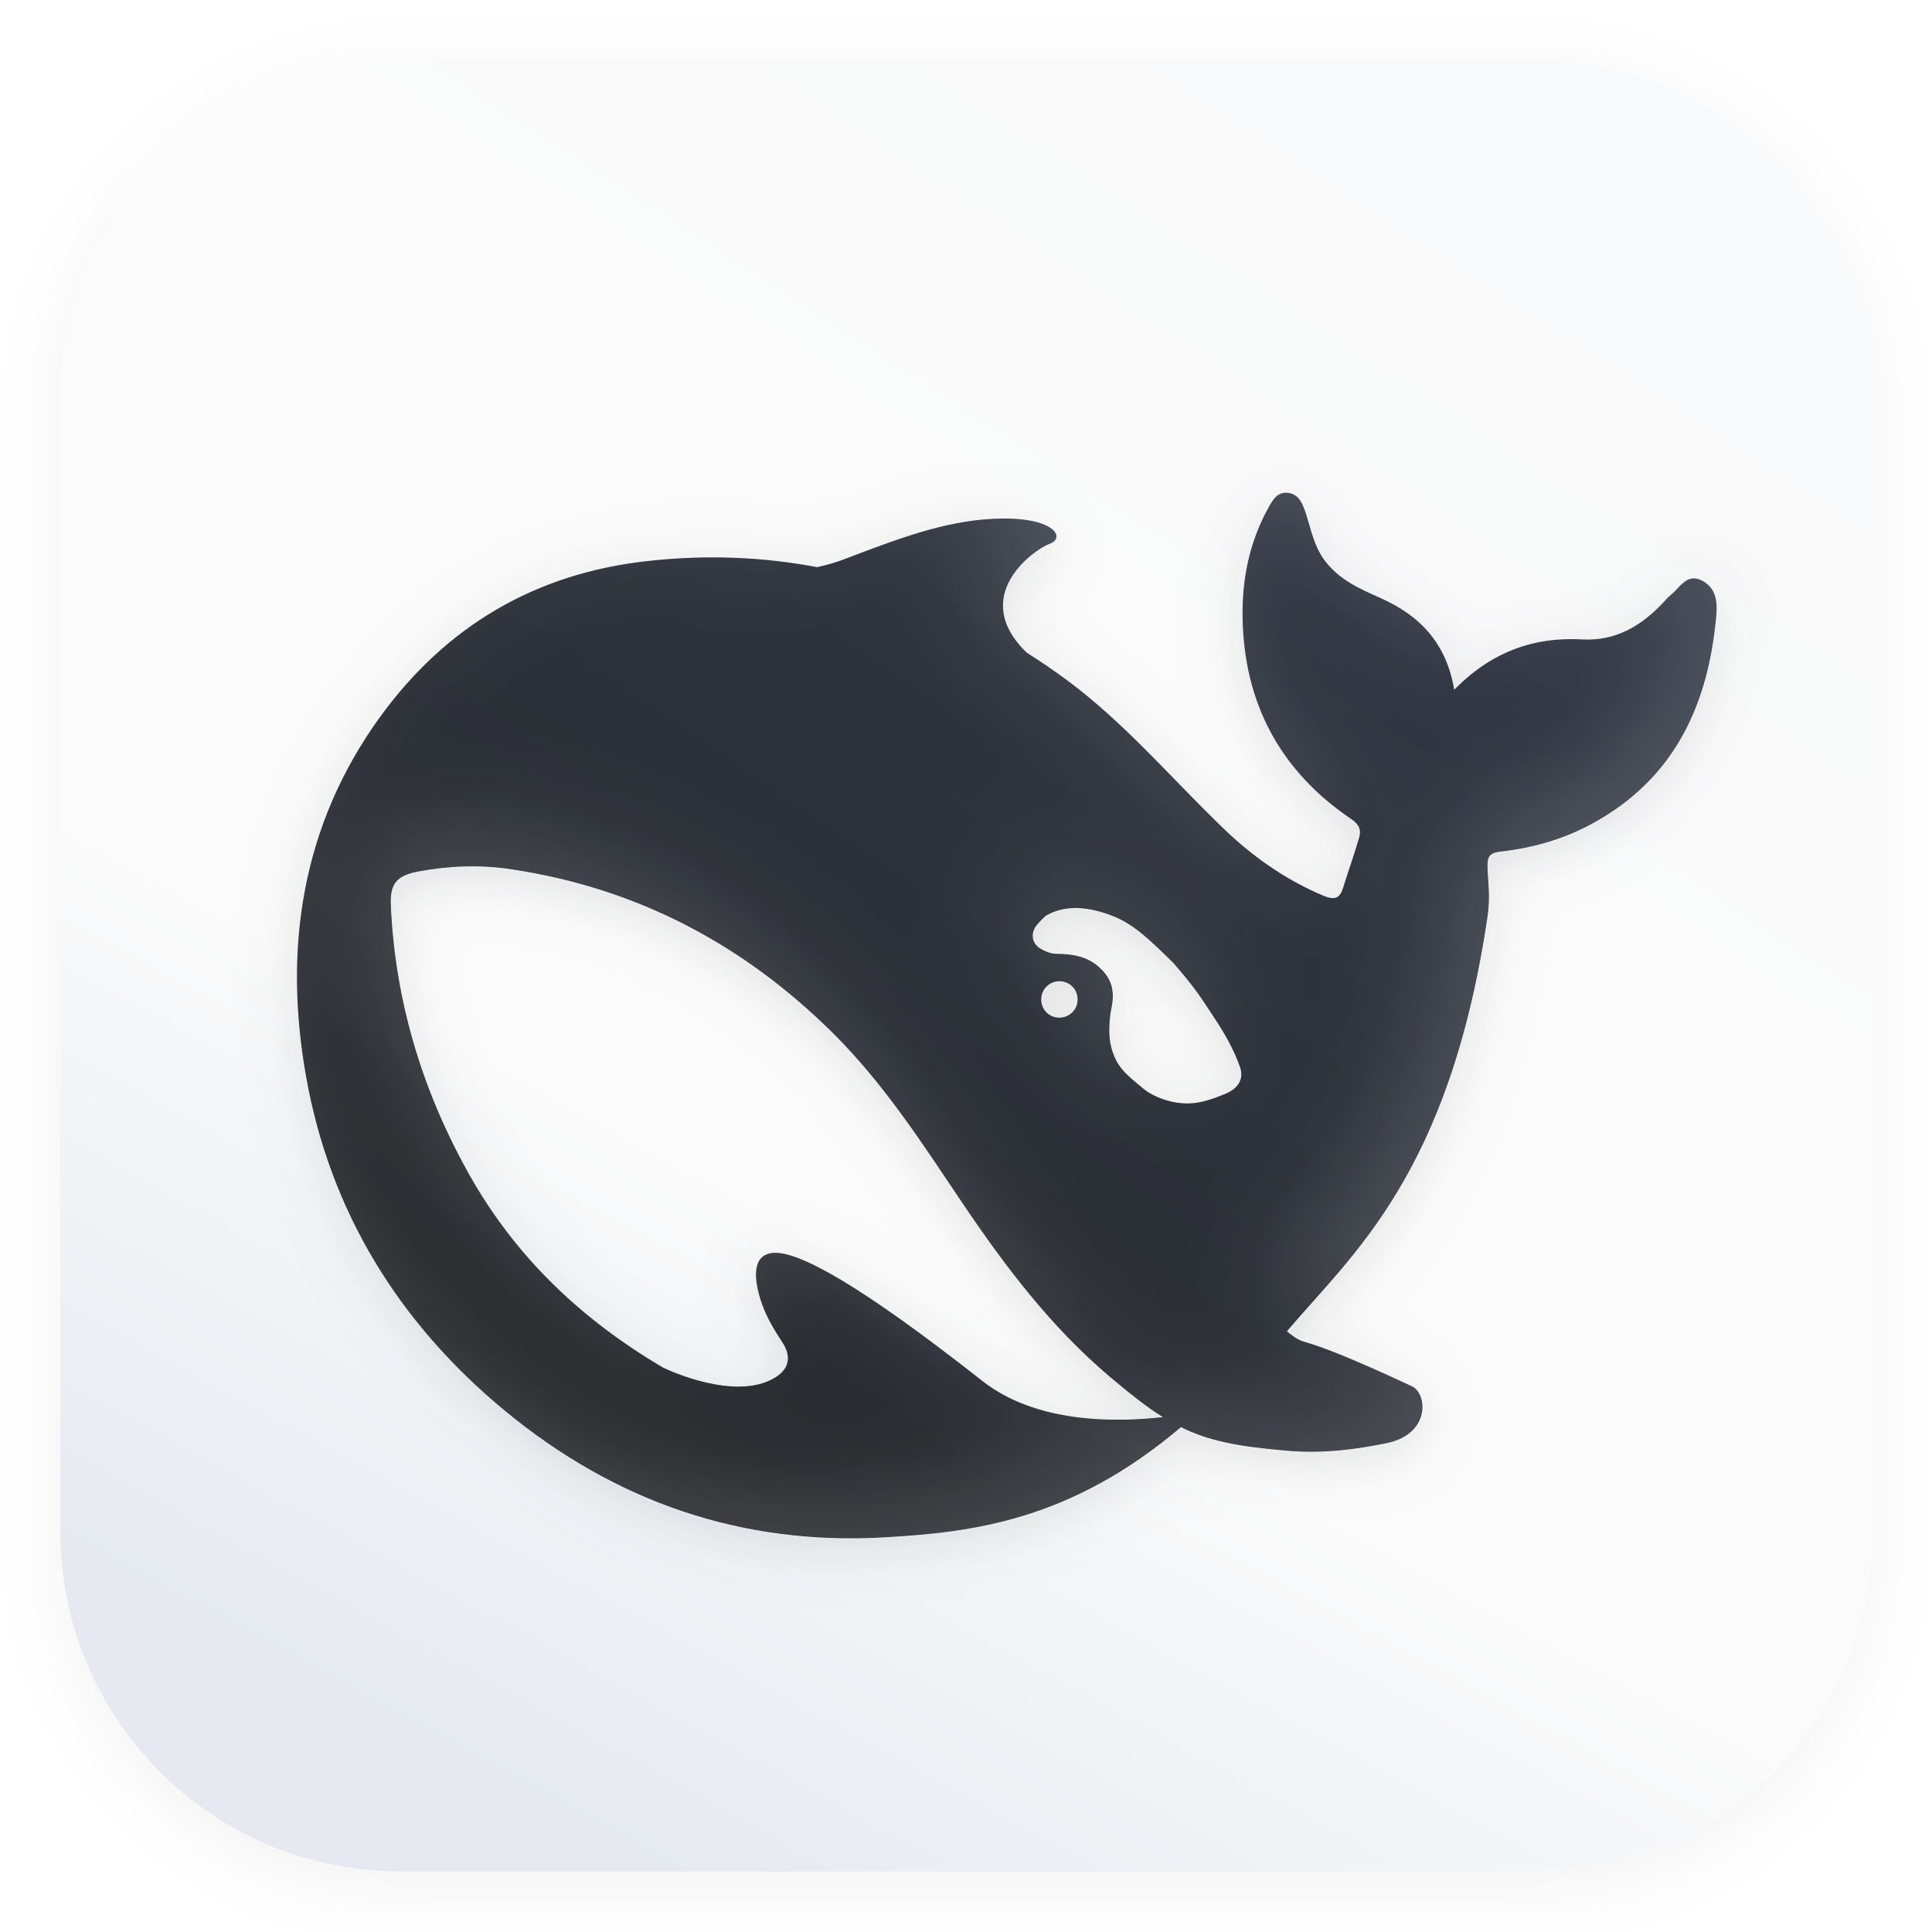
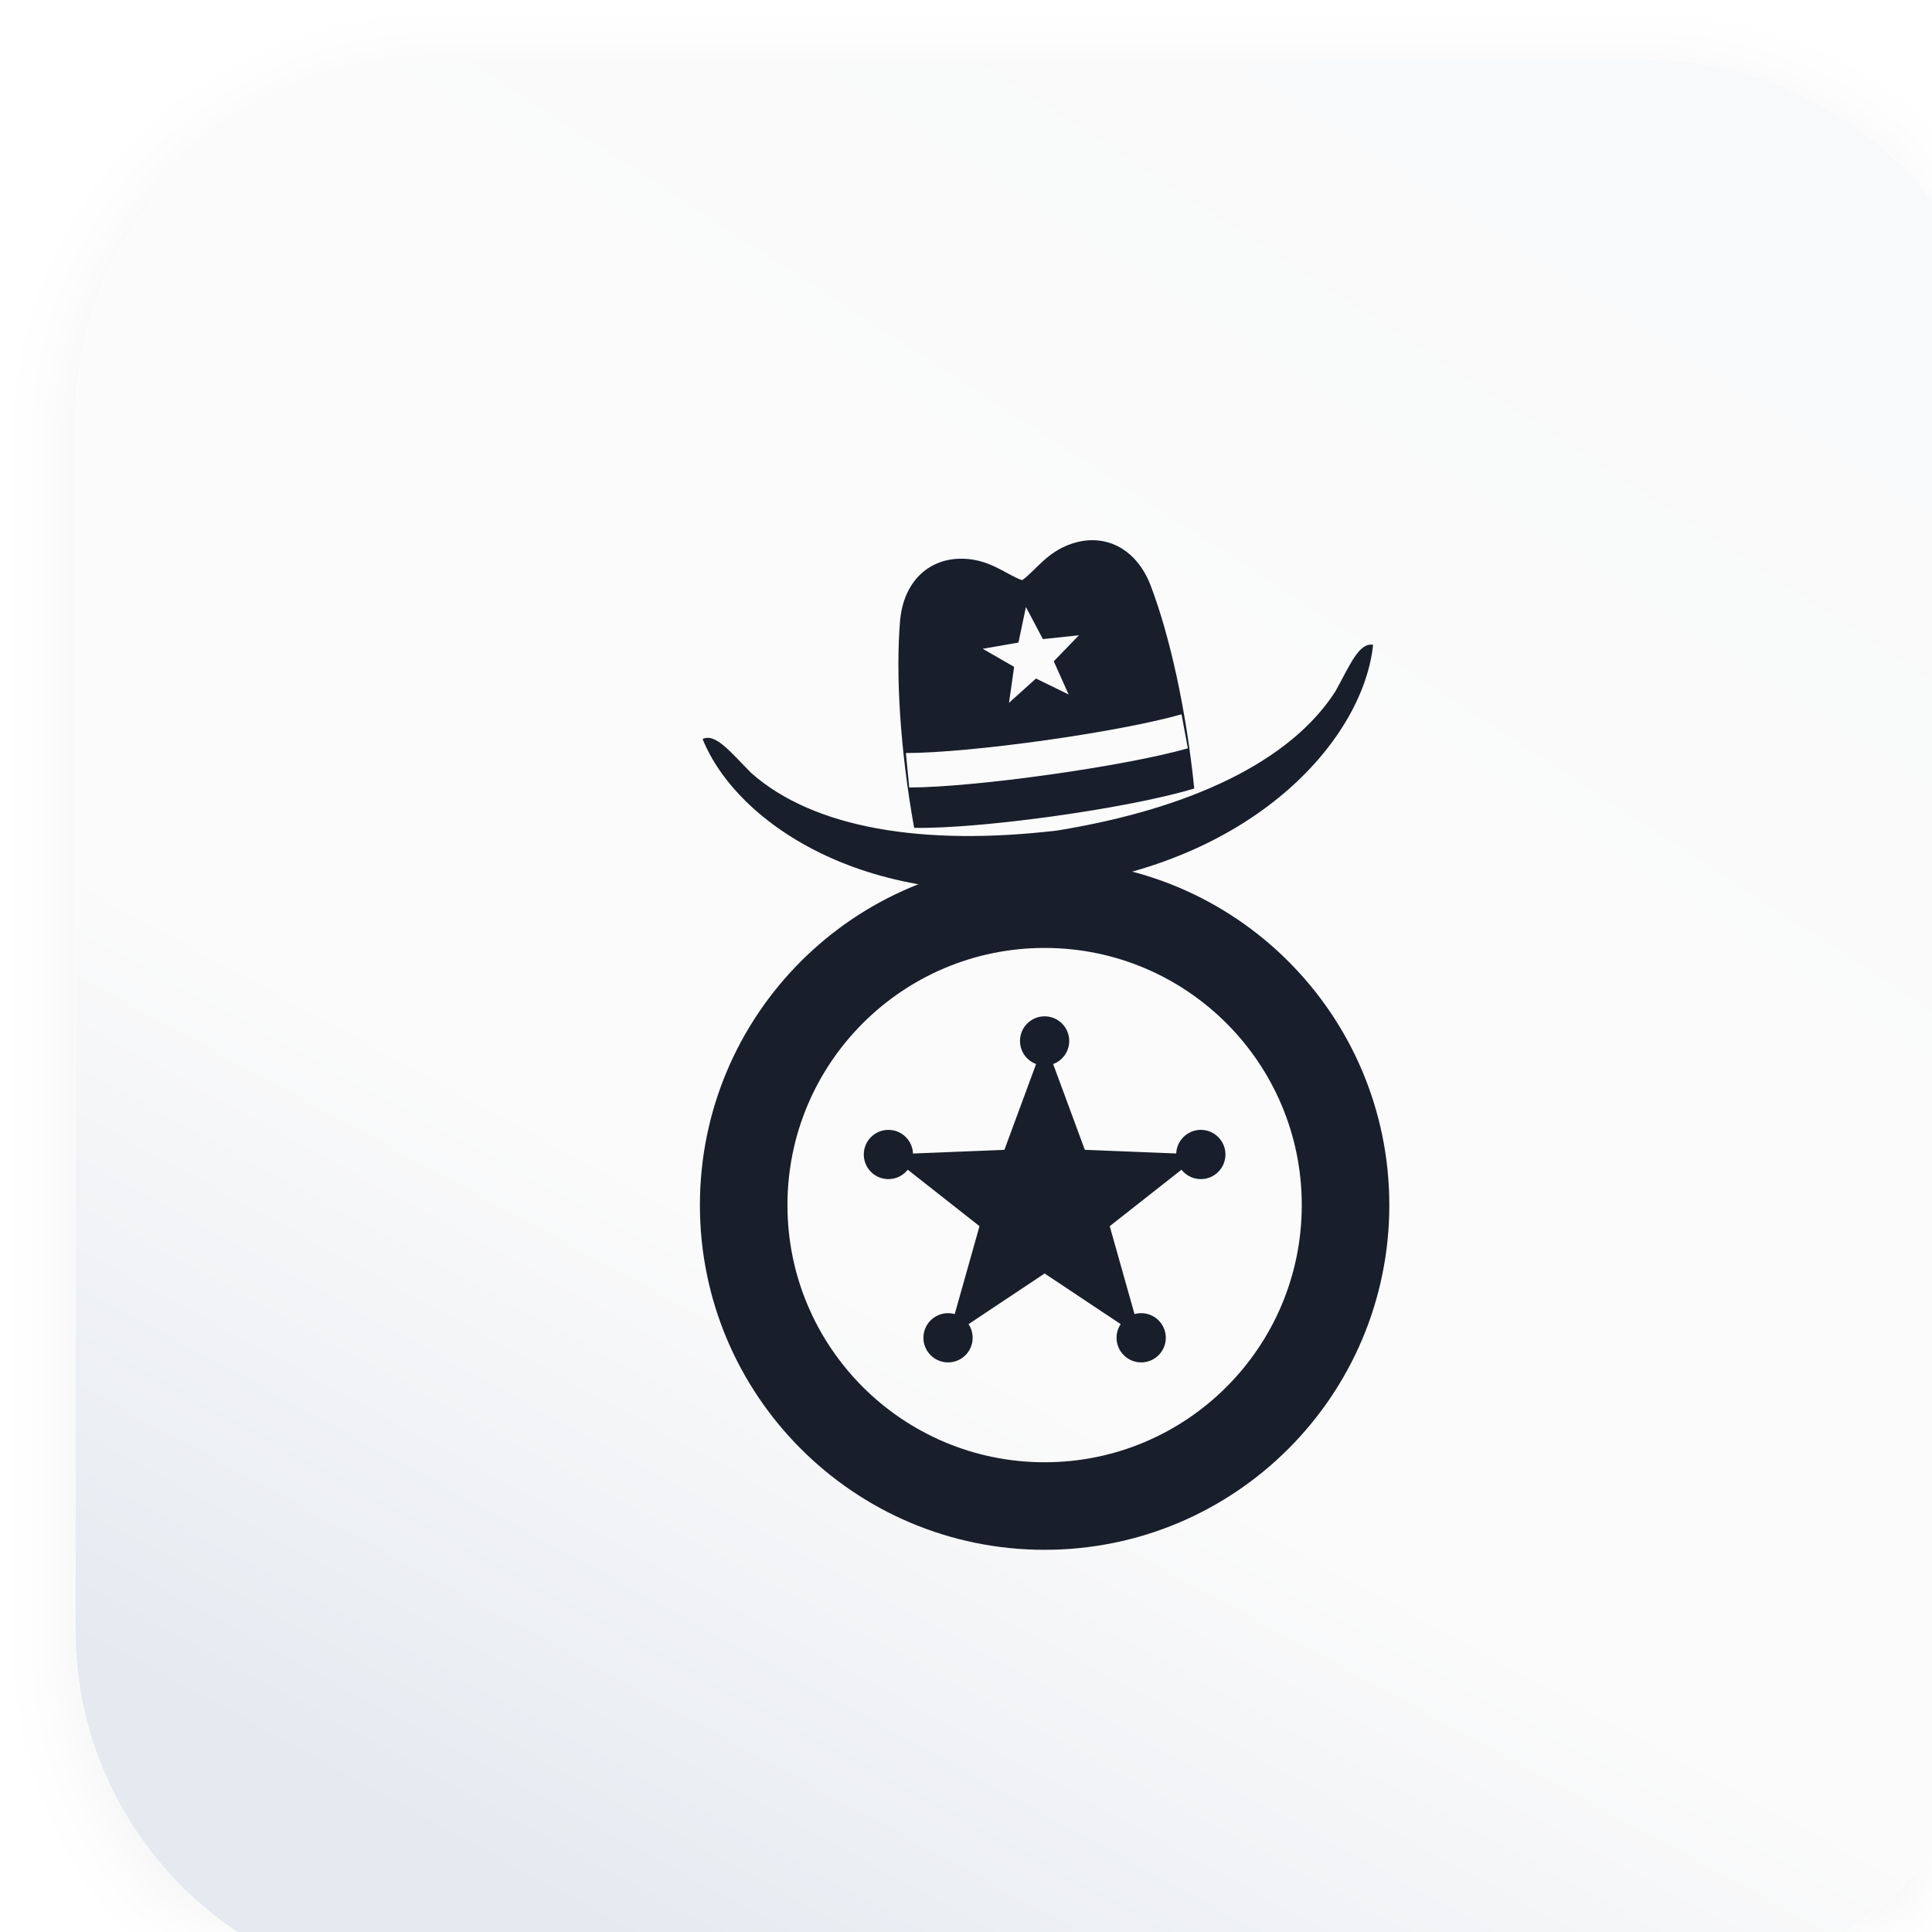
<svg xmlns="http://www.w3.org/2000/svg" width="1024" height="1024" viewBox="0 0 1024 1024" fill="none">
-   <g transform="translate(32 32) scale(0.9375) translate(-40 -32)">
-     <g filter="url(#filter0_d_1637_371)">
-       <rect rx="192" width="1024" height="1024" transform="translate(40 32)" fill="#FBFBFB" />
-       <rect rx="192" width="1024" height="1024" transform="translate(40 32)" fill="url(#paint0_linear_1637_371)" fill-opacity="0.4" />
-       <rect rx="192" width="1024" height="1024" transform="translate(40 32)" fill="url(#paint1_linear_1637_371)" fill-opacity="0.8" />
-       <g id="tray-glyph" filter="url(#filter1_ddi_1637_371)">
-         <path d="M968.002 326.025C959.5 321.85 955.842 329.804 950.865 333.835C949.162 335.143 947.722 336.834 946.283 338.393C933.859 351.673 919.336 360.407 900.376 359.363C872.649 357.804 848.963 366.525 828.035 387.759C823.586 361.583 808.812 345.951 786.313 335.936C774.536 330.729 762.64 325.51 754.401 314.186C748.645 306.112 747.074 297.127 744.195 288.274C742.36 282.936 740.538 277.465 734.385 276.554C727.718 275.51 725.103 281.112 722.476 285.803C712.006 304.95 707.952 326.039 708.349 347.405C709.26 395.463 729.54 433.742 769.823 460.962C774.404 464.094 775.579 467.212 774.14 471.771C771.394 481.153 768.119 490.257 765.241 499.639C763.406 505.624 760.66 506.933 754.256 504.329C732.154 495.08 713.049 481.417 696.175 464.874C667.524 437.138 641.633 406.536 609.325 382.566C601.733 376.964 594.154 371.758 586.298 366.802C553.33 334.773 590.616 308.464 599.251 305.333C608.282 302.082 602.393 290.877 573.214 291.009C544.048 291.141 517.364 300.906 483.353 313.935C478.389 315.891 473.147 317.318 467.786 318.494C436.917 312.64 404.873 311.332 371.377 315.111C308.332 322.141 257.975 351.964 220.953 402.876C176.471 464.081 166.014 533.624 178.835 606.153C192.302 682.594 231.291 745.887 291.194 795.372C353.328 846.68 424.876 871.813 506.498 866.99C556.076 864.122 611.279 857.489 673.532 804.74C689.23 812.55 705.708 815.681 733.052 818.02C754.111 819.976 774.391 816.976 790.076 813.726C814.674 808.519 812.971 785.726 804.072 781.564C731.995 747.962 747.826 761.638 733.435 750.565C770.06 707.198 825.263 662.139 846.85 516.156C848.553 504.567 847.114 497.273 846.85 487.892C846.718 482.157 848.025 479.95 854.574 479.303C872.623 477.215 890.156 472.273 906.238 463.42C952.938 437.892 971.765 395.965 976.215 345.7C976.875 338.01 976.083 330.069 967.976 326.039L968.002 326.025ZM561.067 778.432C491.222 723.477 457.343 705.374 443.347 706.154C430.263 706.933 432.626 721.918 435.505 731.682C438.515 741.315 442.436 747.962 447.929 756.418C451.718 762.021 454.346 770.345 444.14 776.609C421.641 790.549 382.533 771.918 380.698 771.006C335.174 744.182 297.109 708.757 270.293 660.316C244.389 613.698 229.35 563.685 226.868 510.302C226.208 497.406 230.01 492.847 242.831 490.508C259.704 487.376 277.106 486.729 293.98 489.2C365.264 499.625 425.959 531.523 476.844 582.052C505.878 610.831 527.861 645.213 550.491 678.815C574.561 714.492 600.452 748.49 633.42 776.358C645.066 786.122 654.348 793.548 663.247 799.019C636.431 802.018 591.698 802.666 561.08 778.445L561.067 778.432ZM594.55 562.905C594.55 557.171 599.132 552.625 604.888 552.625C606.195 552.625 607.371 552.876 608.414 553.273C609.853 553.801 611.16 554.581 612.203 555.744C614.038 557.567 615.081 560.17 615.081 562.905C615.081 568.64 610.5 573.185 604.743 573.185C598.987 573.185 594.537 568.627 594.537 562.905H594.55ZM698.539 616.301C691.871 619.037 685.19 621.375 678.787 621.64C668.845 622.155 657.992 618.125 652.103 613.17C642.953 605.479 636.404 601.185 633.658 587.773C632.483 582.039 633.13 573.185 634.186 568.111C636.536 557.171 633.922 550.141 626.212 543.759C619.927 538.553 611.952 537.112 603.185 537.112C599.911 537.112 596.914 535.685 594.682 534.509C591.025 532.686 588.015 528.127 590.893 522.525C591.804 520.701 596.254 516.275 597.297 515.495C609.206 508.716 622.937 510.936 635.625 516.01C647.403 520.833 656.288 529.686 669.109 542.186C682.193 557.289 684.543 561.465 692.003 572.789C697.892 581.642 703.252 590.759 706.909 601.185C709.128 607.699 706.249 613.038 698.539 616.288V616.301Z" fill="url(#paint2_linear_1637_371)" fill-opacity="0.9" />
+   <g filter="url(#canvas-shadow)">
+     <rect rx="192" width="1024" height="1024" transform="translate(40 32)" fill="#FBFBFB" />
+     <rect rx="192" width="1024" height="1024" transform="translate(40 32)" fill="url(#bg-a)" fill-opacity="0.4" />
+     <rect rx="192" width="1024" height="1024" transform="translate(40 32)" fill="url(#bg-b)" fill-opacity="0.8" />
+     <g transform="translate(205.667 218.228) scale(14.5)" fill="url(#ink)">
+       <path fill-rule="evenodd" d="M11.4 29a12.6 12.6 0 1 0 25.2 0a12.6 12.6 0 1 0-25.2 0ZM14.6 29a9.4 9.4 0 1 0 18.8 0a9.4 9.4 0 1 0-18.8 0Z" />
+       <path d="M24 23L25.47 26.98L29.71 27.15L26.38 29.77L27.53 33.85L24 31.5L20.47 33.85L21.62 29.77L18.29 27.15L22.53 26.98Z" />
+       <circle cx="24" cy="23" r="0.9" />
+       <circle cx="29.71" cy="27.15" r="0.9" />
+       <circle cx="27.53" cy="33.85" r="0.9" />
+       <circle cx="20.47" cy="33.85" r="0.9" />
+       <circle cx="18.29" cy="27.15" r="0.9" />
+       <g transform="rotate(-8 24 12) translate(10.8 2.8) scale(0.55)">
+         <path fill-rule="evenodd" d="M14.6 21.3C14.4 16 14.8 11 15.6 7.5C16.2 5 18 3.8 20 4C22 4.2 23 5.5 24 6C25 5.5 26 4.2 28 4C30 3.8 31.8 5 32.4 7.5C33.2 11 33.6 16 33.4 21.3C29 22 19 22 14.6 21.3ZM14.75 16.3C19 16.9 29 16.9 33.25 16.3L33.35 18.6C29 19.2 19 19.2 14.65 18.6ZM24 7.8L24.82 10.07L27.23 10.15L25.33 11.63L26 13.95L24 12.6L22 13.95L22.67 11.63L20.77 10.15L23.18 10.07Z" />
+         <path d="M1.5 13.5C3 19.5 11 26.5 24 26.5C37 26.5 45 19.5 46.5 13.5C45.6 13.2 44.8 14.6 43.6 16.2C40 20.4 33 22.6 24 22.8C15 22.6 8 20.4 4.4 16.2C3.2 14.6 2.4 13.2 1.5 13.5Z" />
      </g>
    </g>
  </g>
  <defs>
-     <filter id="filter0_d_1637_371" x="-8" y="-16" width="1120" height="1120" filterUnits="userSpaceOnUse" color-interpolation-filters="sRGB">
+     <filter id="canvas-shadow" x="-8" y="-16" width="1120" height="1120" filterUnits="userSpaceOnUse" color-interpolation-filters="sRGB">
      <feFlood flood-opacity="0" result="BackgroundImageFix" />
      <feColorMatrix in="SourceAlpha" type="matrix" values="0 0 0 0 0 0 0 0 0 0 0 0 0 0 0 0 0 0 127 0" result="hardAlpha" />
      <feOffset dy="8" />
      <feGaussianBlur stdDeviation="20" />
      <feComposite in2="hardAlpha" operator="out" />
      <feColorMatrix type="matrix" values="0 0 0 0 0 0 0 0 0 0 0 0 0 0 0 0 0 0 0.05 0" />
-       <feBlend mode="normal" in2="BackgroundImageFix" result="effect1_dropShadow_1637_371" />
-       <feBlend mode="normal" in="BackgroundImageFix" in2="effect1_dropShadow_1637_371" result="BackgroundImageFix" />
+       <feBlend mode="normal" in2="BackgroundImageFix" result="effect1_dropShadow" />
+       <feBlend mode="normal" in="BackgroundImageFix" in2="effect1_dropShadow" result="BackgroundImageFix" />
      <feBlend mode="normal" in="SourceGraphic" in2="BackgroundImageFix" result="shape" />
    </filter>
-     <filter id="filter1_ddi_1637_371" x="133.744" y="240.427" width="882.652" height="671.147" filterUnits="userSpaceOnUse" color-interpolation-filters="sRGB">
-       <feFlood flood-opacity="0" result="BackgroundImageFix" />
-       <feColorMatrix in="SourceAlpha" type="matrix" values="0 0 0 0 0 0 0 0 0 0 0 0 0 0 0 0 0 0 127 0" result="hardAlpha" />
-       <feOffset dy="4" />
-       <feGaussianBlur stdDeviation="20" />
-       <feComposite in2="hardAlpha" operator="out" />
-       <feColorMatrix type="matrix" values="0 0 0 0 0.176 0 0 0 0 0.192 0 0 0 0 0.231 0 0 0 0.08 0" />
-       <feBlend mode="normal" in2="BackgroundImageFix" result="effect1_dropShadow_1637_371" />
-       <feColorMatrix in="SourceAlpha" type="matrix" values="0 0 0 0 0 0 0 0 0 0 0 0 0 0 0 0 0 0 127 0" result="hardAlpha" />
-       <feOffset dy="8" />
-       <feGaussianBlur stdDeviation="8" />
-       <feComposite in2="hardAlpha" operator="out" />
-       <feColorMatrix type="matrix" values="0 0 0 0 0.173 0 0 0 0 0.188 0 0 0 0 0.224 0 0 0 0.04 0" />
-       <feBlend mode="normal" in2="effect1_dropShadow_1637_371" result="effect2_dropShadow_1637_371" />
-       <feBlend mode="normal" in="SourceGraphic" in2="BackgroundImageFix" result="shape" />
-       <feColorMatrix in="SourceAlpha" type="matrix" values="0 0 0 0 0 0 0 0 0 0 0 0 0 0 0 0 0 0 127 0" result="hardAlpha" />
-       <feOffset dx="-16" dy="-20" />
-       <feGaussianBlur stdDeviation="30" />
-       <feComposite in2="hardAlpha" operator="arithmetic" k2="-1" k3="1" />
-       <feColorMatrix type="matrix" values="0 0 0 0 1 0 0 0 0 1 0 0 0 0 1 0 0 0 0.15 0" />
-       <feBlend mode="normal" in2="shape" result="effect3_innerShadow_1637_371" />
-       <feBlend mode="normal" in="effect3_innerShadow_1637_371" in2="effect2_dropShadow_1637_371" result="effect3_innerShadow_1637_371" />
-     </filter>
-     <linearGradient id="paint0_linear_1637_371" x1="973.58" y1="1.59609e-05" x2="378.123" y2="917.86" gradientUnits="userSpaceOnUse">
+     <linearGradient id="bg-a" x1="973.58" y1="0" x2="378.123" y2="917.86" gradientUnits="userSpaceOnUse">
      <stop offset="0.142" stop-color="#D4DBE9" />
      <stop offset="0.486" stop-color="#FBFBFB" />
    </linearGradient>
-     <linearGradient id="paint1_linear_1637_371" x1="603.371" y1="445.063" x2="239.356" y2="1111.41" gradientUnits="userSpaceOnUse">
+     <linearGradient id="bg-b" x1="603.371" y1="445.063" x2="239.356" y2="1111.41" gradientUnits="userSpaceOnUse">
      <stop offset="0.363" stop-color="#FBFBFB" />
      <stop offset="0.83" stop-color="#E1E6EE" />
    </linearGradient>
-     <linearGradient id="paint2_linear_1637_371" x1="849.855" y1="39.085" x2="331.636" y2="802.645" gradientUnits="userSpaceOnUse">
+     <linearGradient id="ink" x1="760" y1="240" x2="330" y2="820" gradientUnits="userSpaceOnUse">
      <stop offset="0.086" stop-color="#1C2434" />
      <stop offset="1" stop-color="#0F1115" />
    </linearGradient>
  </defs>
</svg>
